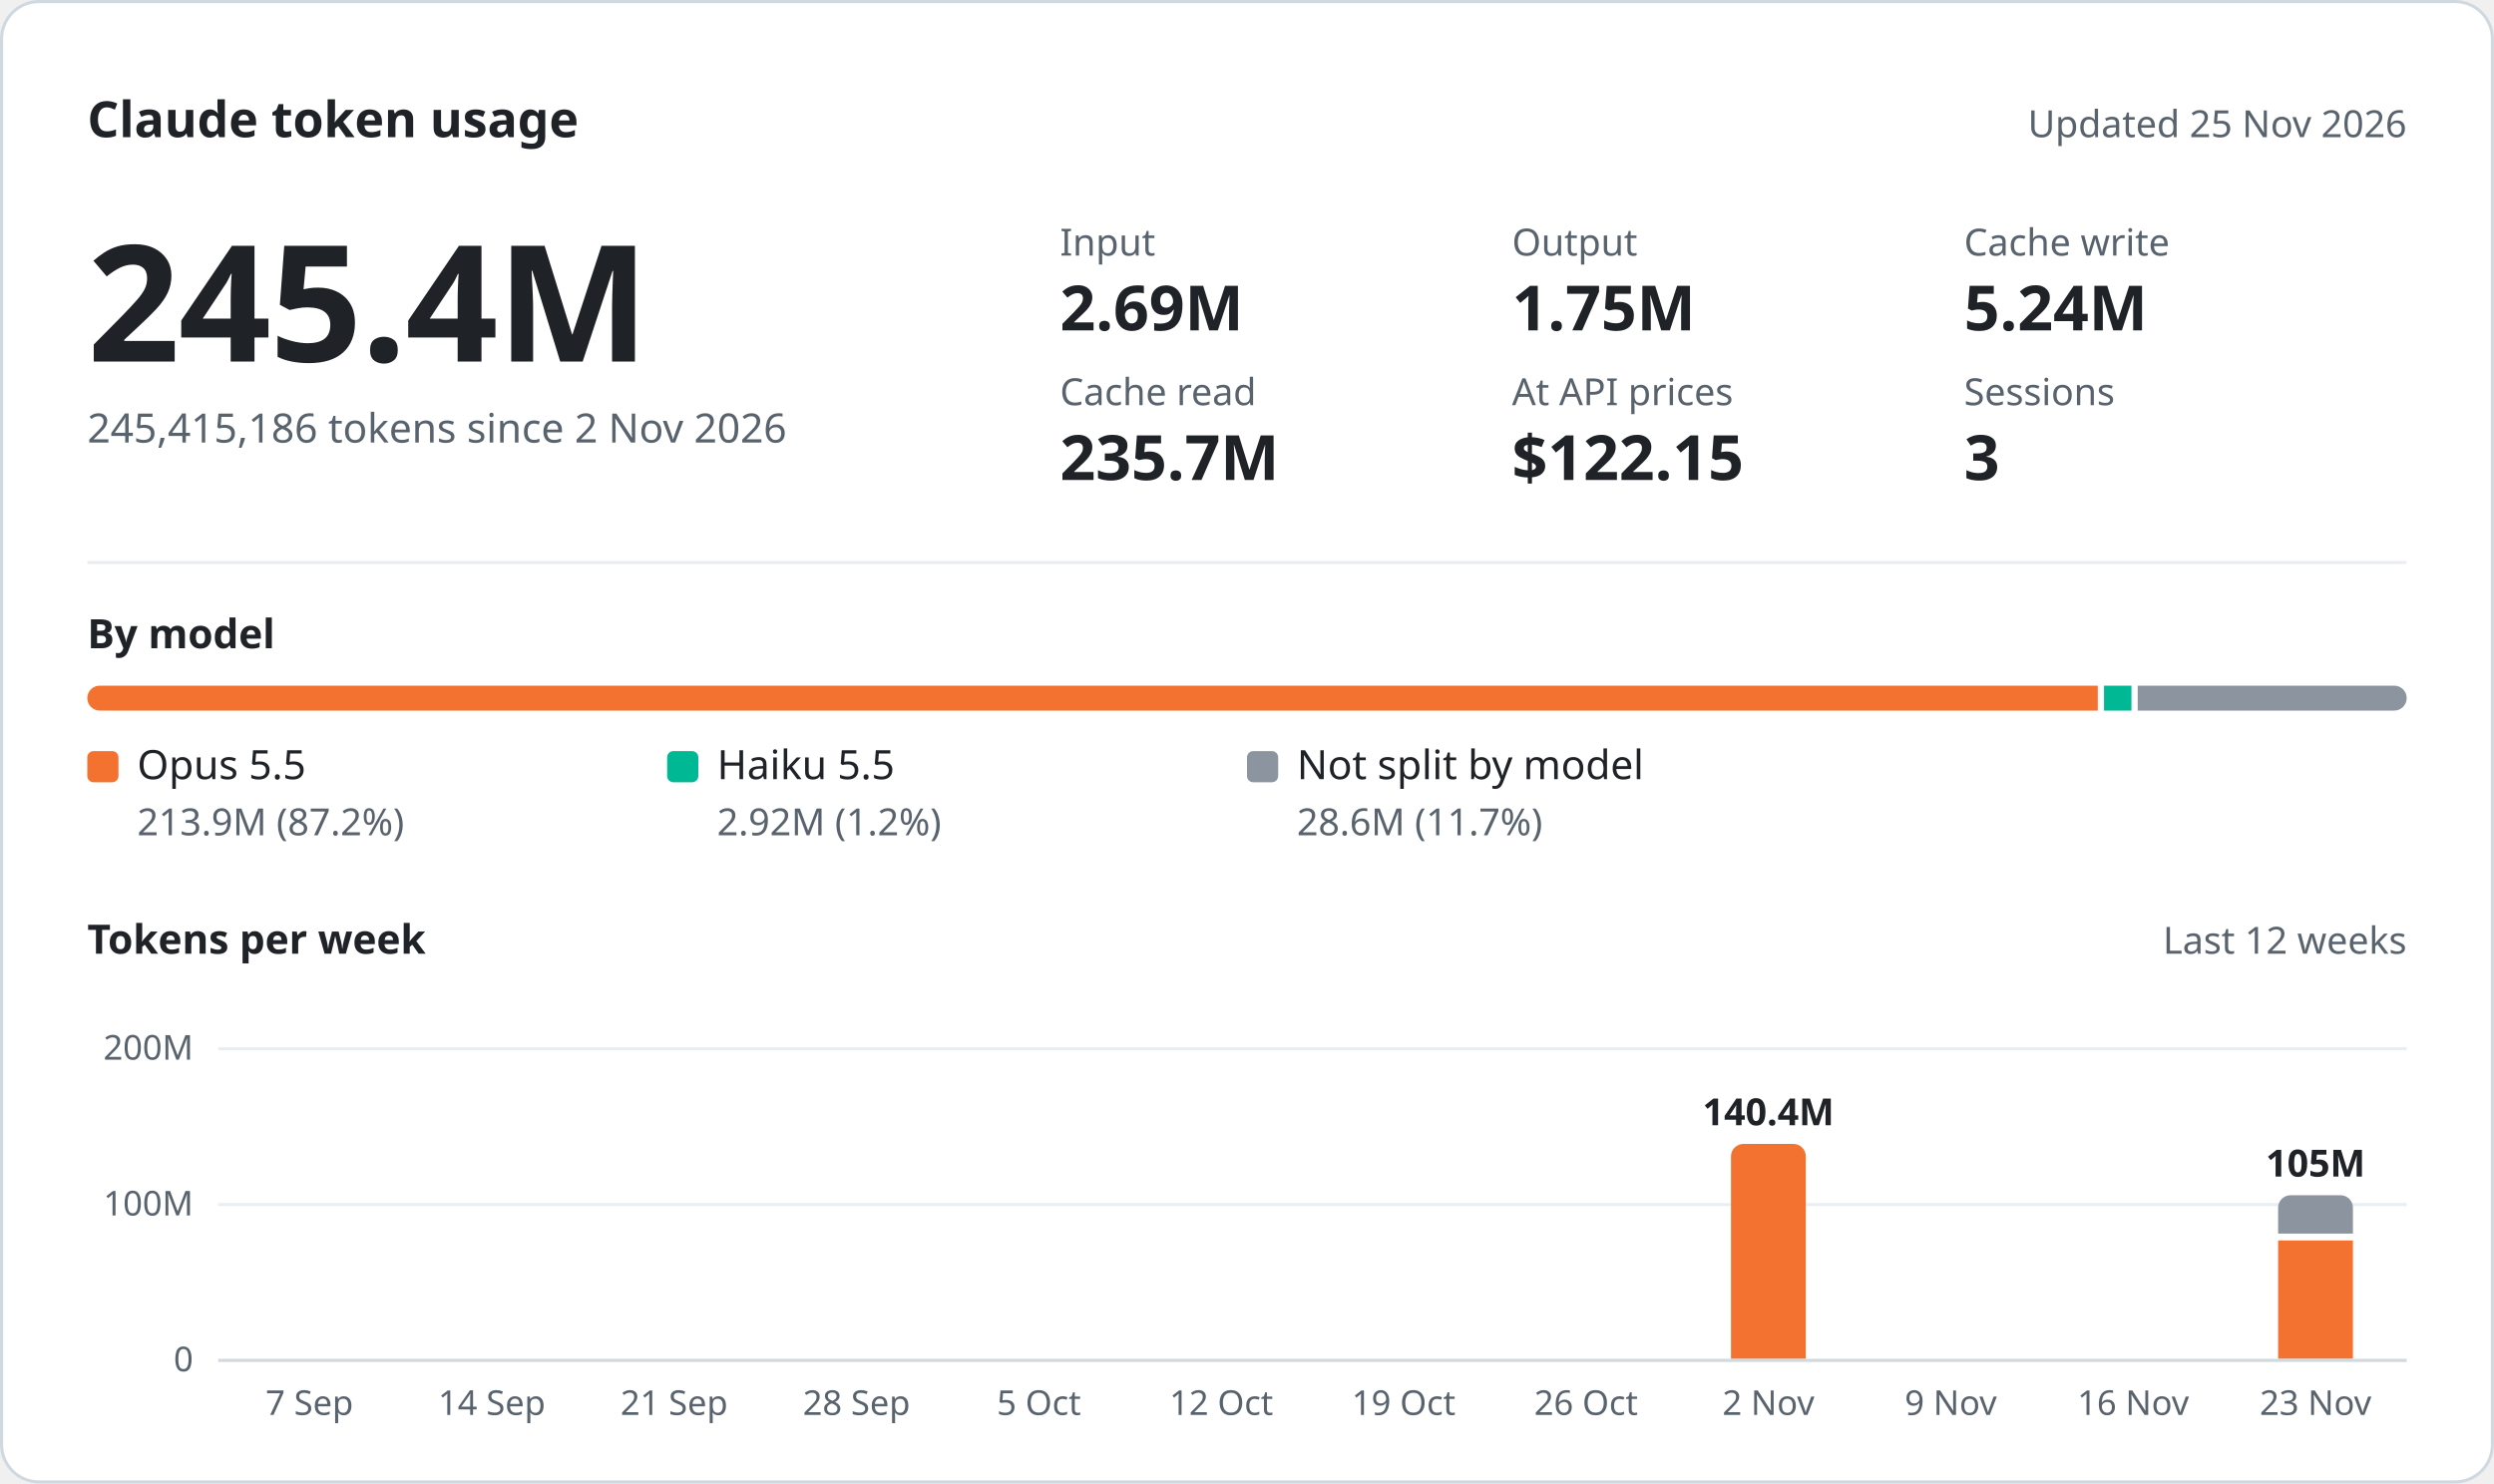
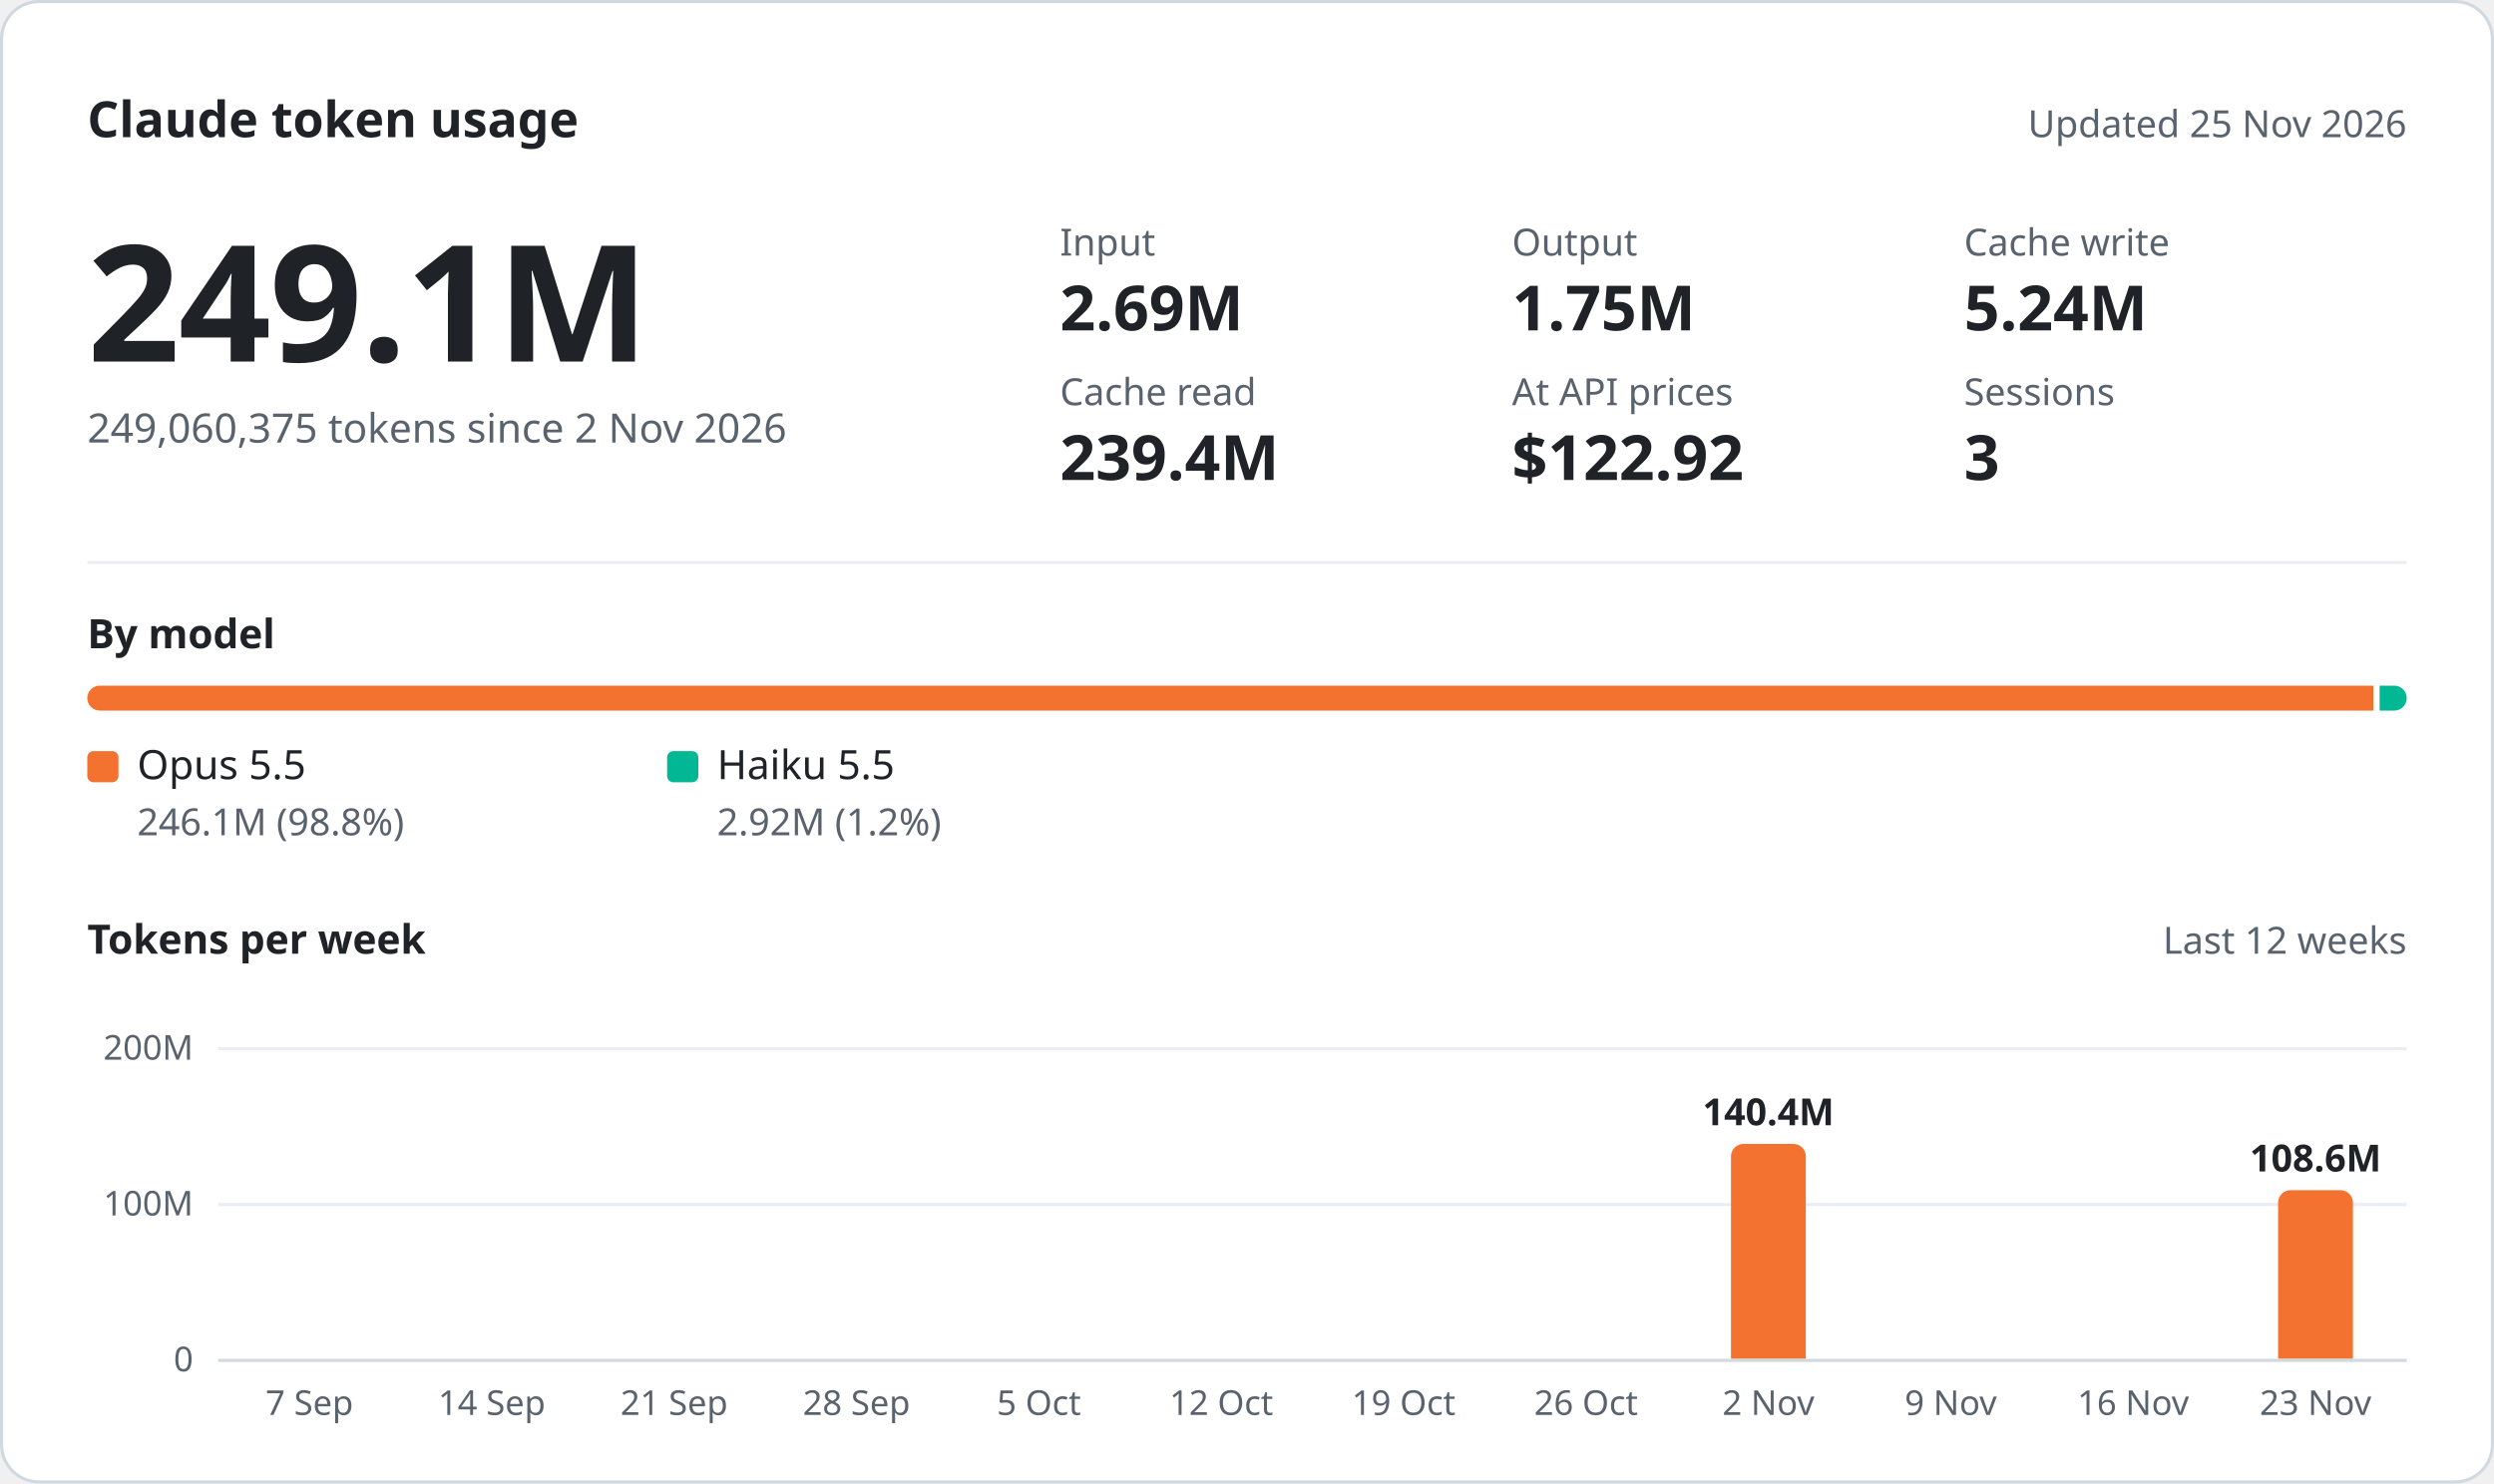
<svg xmlns="http://www.w3.org/2000/svg" width="800" height="476" viewBox="0 0 800 476" role="img" aria-labelledby="title desc">
  <style>
text{font-family:-apple-system,BlinkMacSystemFont,"Segoe UI","Noto Sans",Helvetica,Arial,sans-serif}
.t{fill:#1f2328}.m{fill:#59636e}.n{font-variant-numeric:tabular-nums}
</style>
  <rect x="0.5" y="0.5" width="799" height="475" rx="12" fill="#ffffff" stroke="#d1d9e0" />
  <text x="28" y="44" class="t" font-size="16" font-weight="600">Claude token usage</text>
  <text x="772" y="44" class="m" font-size="12" text-anchor="end">Updated 25 Nov 2026</text>
-   <text x="28" y="116" class="t" font-size="52" font-weight="600" letter-spacing="-0.5">245.4M</text>
-   <text x="28" y="142" class="m" font-size="13">245,415,186 tokens since 2 Nov 2026</text>
+   <text x="28" y="116" class="t" font-size="52" font-weight="600" letter-spacing="-0.5">249.1M</text>
+   <text x="28" y="142" class="m" font-size="13">249,060,375 tokens since 2 Nov 2026</text>
  <text x="340" y="82" class="m" font-size="12">Input</text>
  <text x="340" y="106" class="t" font-size="20" font-weight="600">2.69M</text>
  <text x="485" y="82" class="m" font-size="12">Output</text>
  <text x="485" y="106" class="t" font-size="20" font-weight="600">1.75M</text>
  <text x="630" y="82" class="m" font-size="12">Cache write</text>
  <text x="630" y="106" class="t" font-size="20" font-weight="600">5.24M</text>
  <text x="340" y="130" class="m" font-size="12">Cache read</text>
-   <text x="340" y="154" class="t" font-size="20" font-weight="600">235.7M</text>
+   <text x="340" y="154" class="t" font-size="20" font-weight="600">239.4M</text>
  <text x="485" y="130" class="m" font-size="12">At API prices</text>
-   <text x="485" y="154" class="t" font-size="20" font-weight="600">$122.15</text>
+   <text x="485" y="154" class="t" font-size="20" font-weight="600">$122.92</text>
  <text x="630" y="130" class="m" font-size="12">Sessions</text>
  <text x="630" y="154" class="t" font-size="20" font-weight="600">3</text>
  <path d="M28 180.5H772" stroke="#eaeef2" />
  <text x="28" y="208" class="t" font-size="13" font-weight="600">By model</text>
  <clipPath id="bar">
    <rect x="28" y="220" width="744" height="8" rx="4" />
  </clipPath>
  <g clip-path="url(#bar)">
-     <rect x="28" y="220" width="644.91" height="8" fill="#f47230" />
-     <rect x="674.91" y="220" width="8.8" height="8" fill="#00b894" />
-     <rect x="685.71" y="220" width="86.29" height="8" fill="#8c959f" />
+     <rect x="28" y="220" width="733.31" height="8" fill="#f47230" />
+     <rect x="763.31" y="220" width="8.69" height="8" fill="#00b894" />
  </g>
  <rect x="28" y="241" width="10" height="10" rx="2" fill="#f47230" />
  <text x="44" y="250" class="t" font-size="13">Opus 5.5</text>
-   <text x="44" y="268" class="m" font-size="12">213.9M (87.2%)</text>
+   <text x="44" y="268" class="m" font-size="12">246.1M (98.8%)</text>
  <rect x="214" y="241" width="10" height="10" rx="2" fill="#00b894" />
  <text x="230" y="250" class="t" font-size="13">Haiku 5.5</text>
  <text x="230" y="268" class="m" font-size="12">2.92M (1.2%)</text>
-   <rect x="400" y="241" width="10" height="10" rx="2" fill="#8c959f" />
-   <text x="416" y="250" class="t" font-size="13">Not split by model</text>
-   <text x="416" y="268" class="m" font-size="12">28.6M (11.7%)</text>
  <text x="28" y="306" class="t" font-size="13" font-weight="600">Tokens per week</text>
  <text x="772" y="306" class="m" font-size="12" text-anchor="end">Last 12 weeks</text>
  <path d="M70 386.5H772" stroke="#eaeef2" />
  <path d="M70 336.5H772" stroke="#eaeef2" />
  <text x="62" y="440" class="m n" font-size="11" text-anchor="end">0</text>
  <text x="62" y="390" class="m n" font-size="11" text-anchor="end">100M</text>
  <text x="62" y="340" class="m n" font-size="11" text-anchor="end">200M</text>
  <text x="99.25" y="454" class="m" font-size="11" text-anchor="middle">7 Sep</text>
  <text x="157.75" y="454" class="m" font-size="11" text-anchor="middle">14 Sep</text>
  <text x="216.25" y="454" class="m" font-size="11" text-anchor="middle">21 Sep</text>
  <text x="274.75" y="454" class="m" font-size="11" text-anchor="middle">28 Sep</text>
  <text x="333.25" y="454" class="m" font-size="11" text-anchor="middle">5 Oct</text>
  <text x="391.75" y="454" class="m" font-size="11" text-anchor="middle">12 Oct</text>
  <text x="450.25" y="454" class="m" font-size="11" text-anchor="middle">19 Oct</text>
  <text x="508.75" y="454" class="m" font-size="11" text-anchor="middle">26 Oct</text>
  <path d="M555.25 436 V371.04 A4 4 0 0 1 559.25 367.04 H575.25 A4 4 0 0 1 579.25 371.04 V436 Z" fill="#f47230" />
  <text x="567.25" y="361.05" class="t" font-size="12" font-weight="600" text-anchor="middle">140.4M</text>
  <text x="567.25" y="454" class="m" font-size="11" text-anchor="middle">2 Nov</text>
  <text x="625.75" y="454" class="m" font-size="11" text-anchor="middle">9 Nov</text>
  <text x="684.25" y="454" class="m" font-size="11" text-anchor="middle">16 Nov</text>
-   <path d="M730.75 436 V398.01 A0 0 0 0 1 730.75 398.01 H754.75 A0 0 0 0 1 754.75 398.01 V436 Z" fill="#f47230" />
-   <path d="M730.75 395.81 V387.50 A4 4 0 0 1 734.75 383.50 H750.75 A4 4 0 0 1 754.75 387.50 V395.81 Z" fill="#8c959f" />
-   <text x="742.75" y="377.51" class="t" font-size="12" font-weight="600" text-anchor="middle">105M</text>
+   <path d="M730.75 436 V385.88 A4 4 0 0 1 734.75 381.88 H750.75 A4 4 0 0 1 754.75 385.88 V436 Z" fill="#f47230" />
+   <text x="742.75" y="375.88" class="t" font-size="12" font-weight="600" text-anchor="middle">108.6M</text>
  <text x="742.75" y="454" class="m" font-size="11" text-anchor="middle">23 Nov</text>
  <path d="M70 436.5H772" stroke="#d1d9e0" />
</svg>
